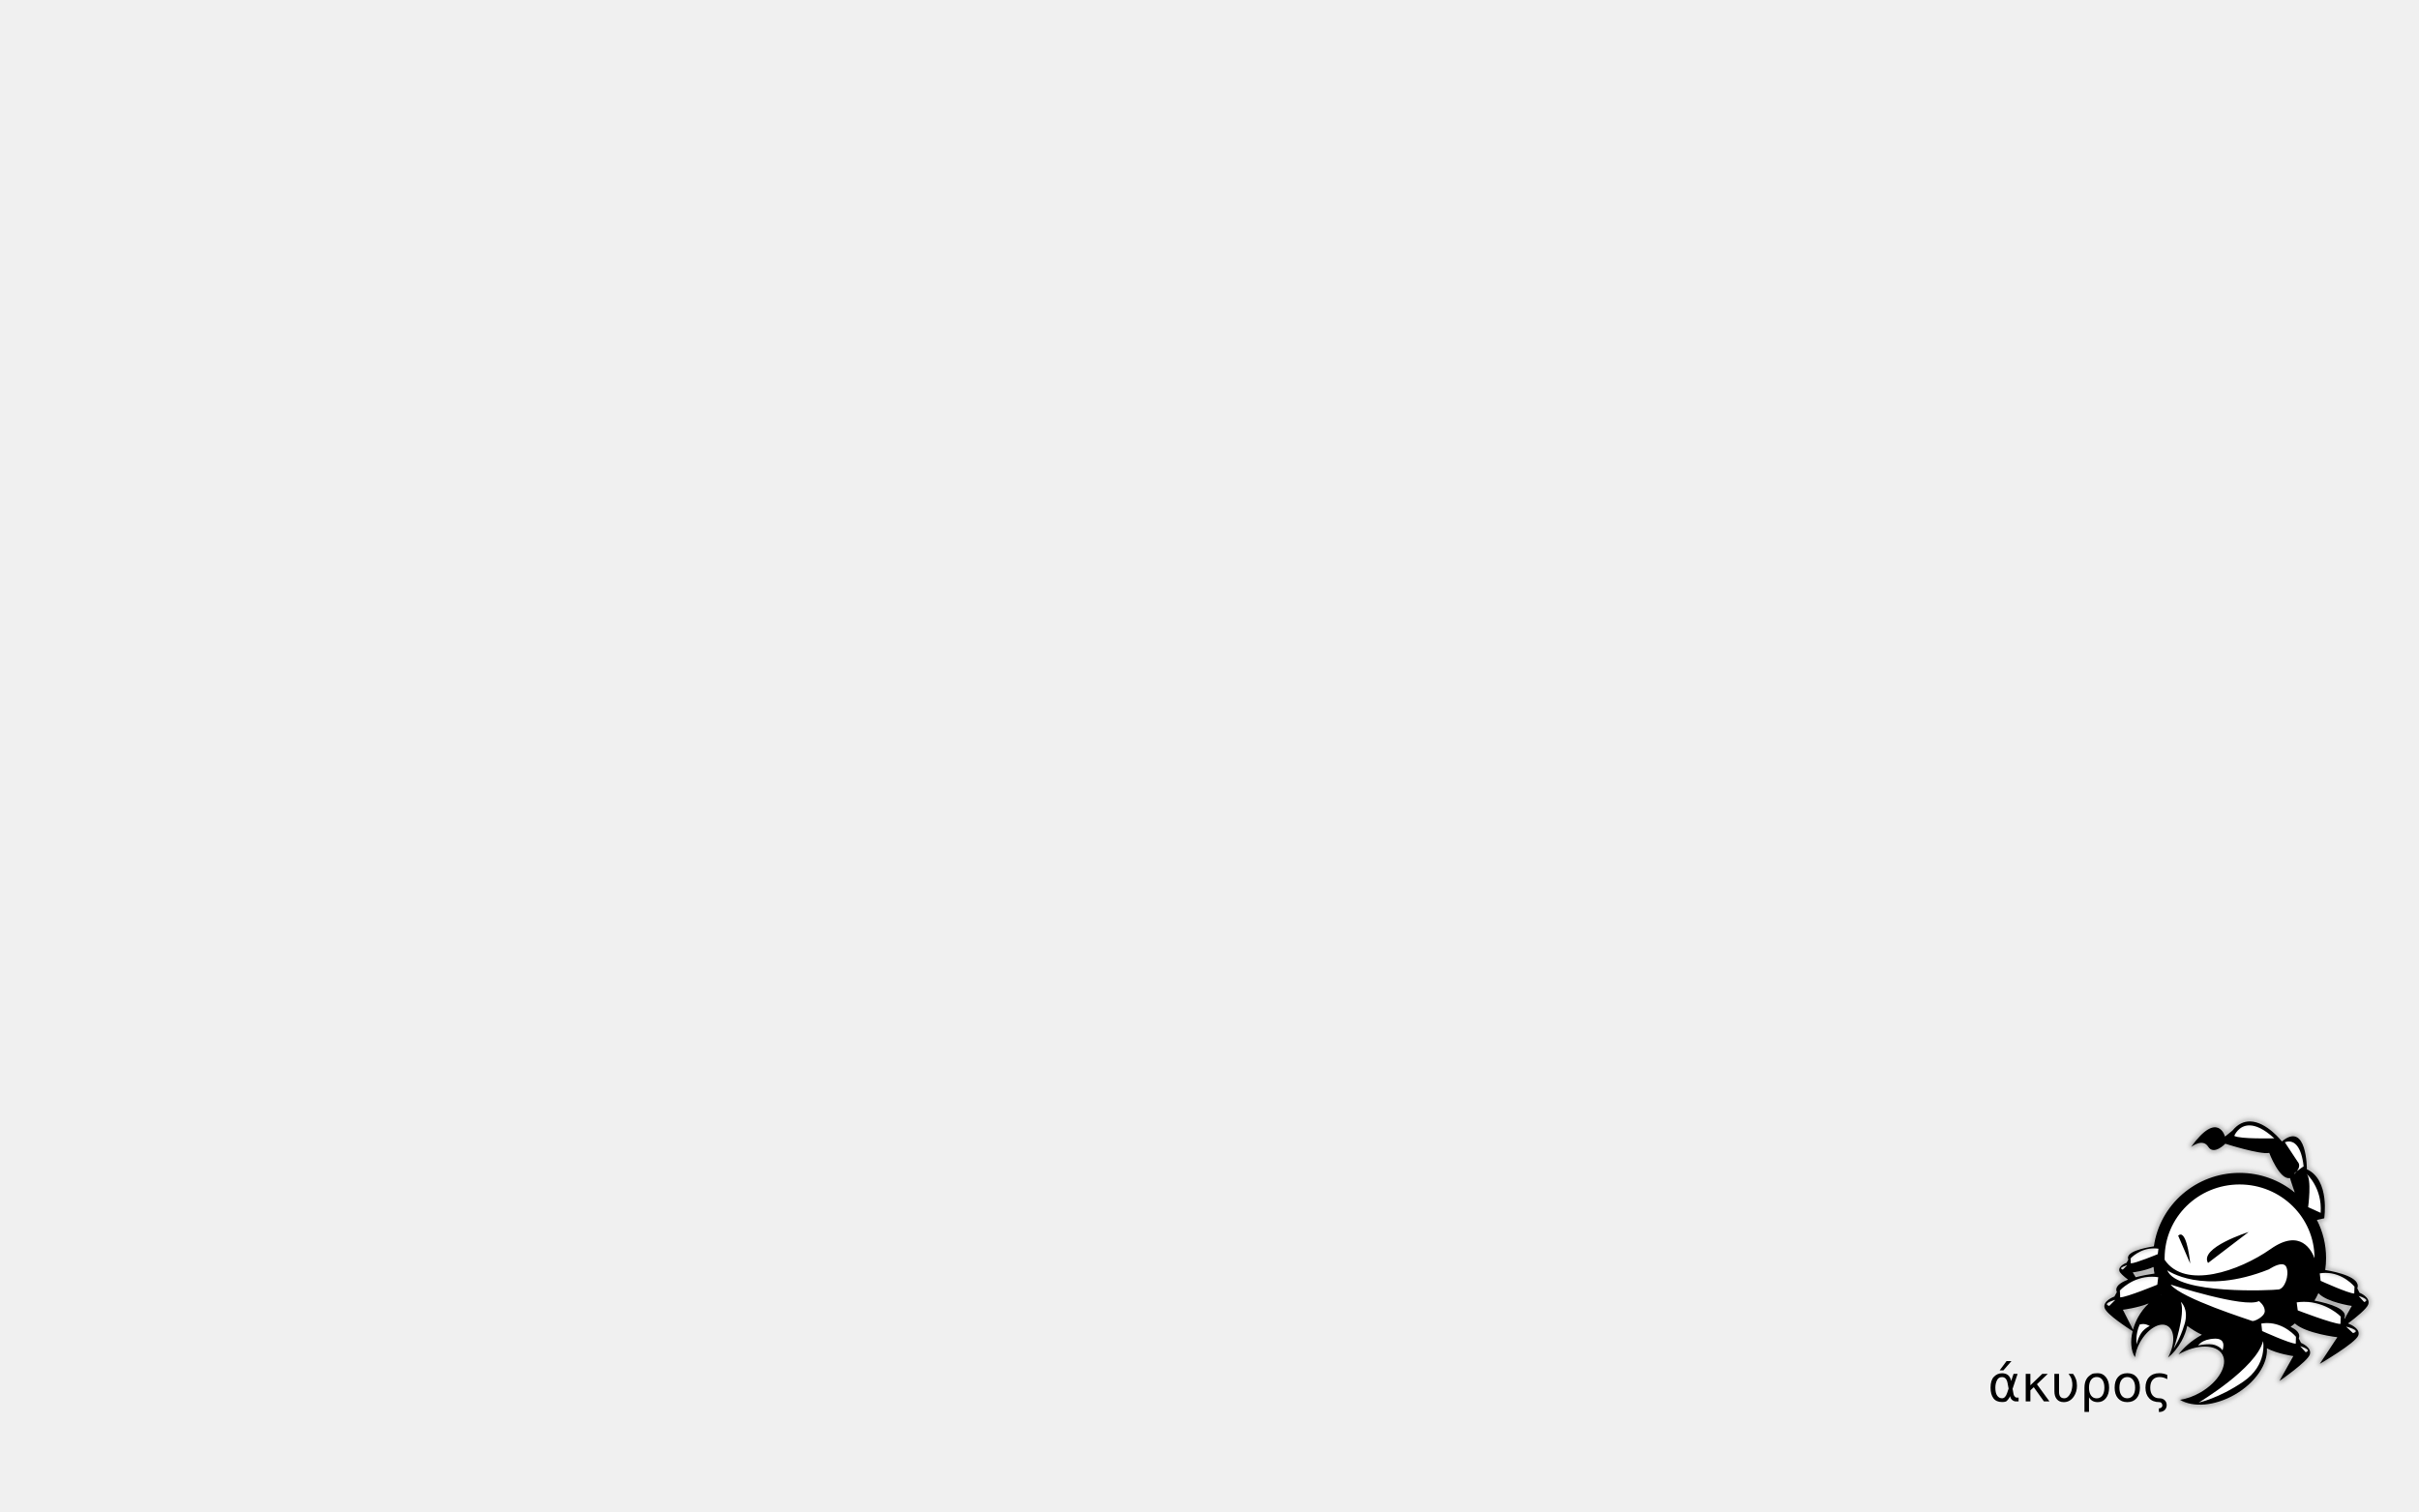
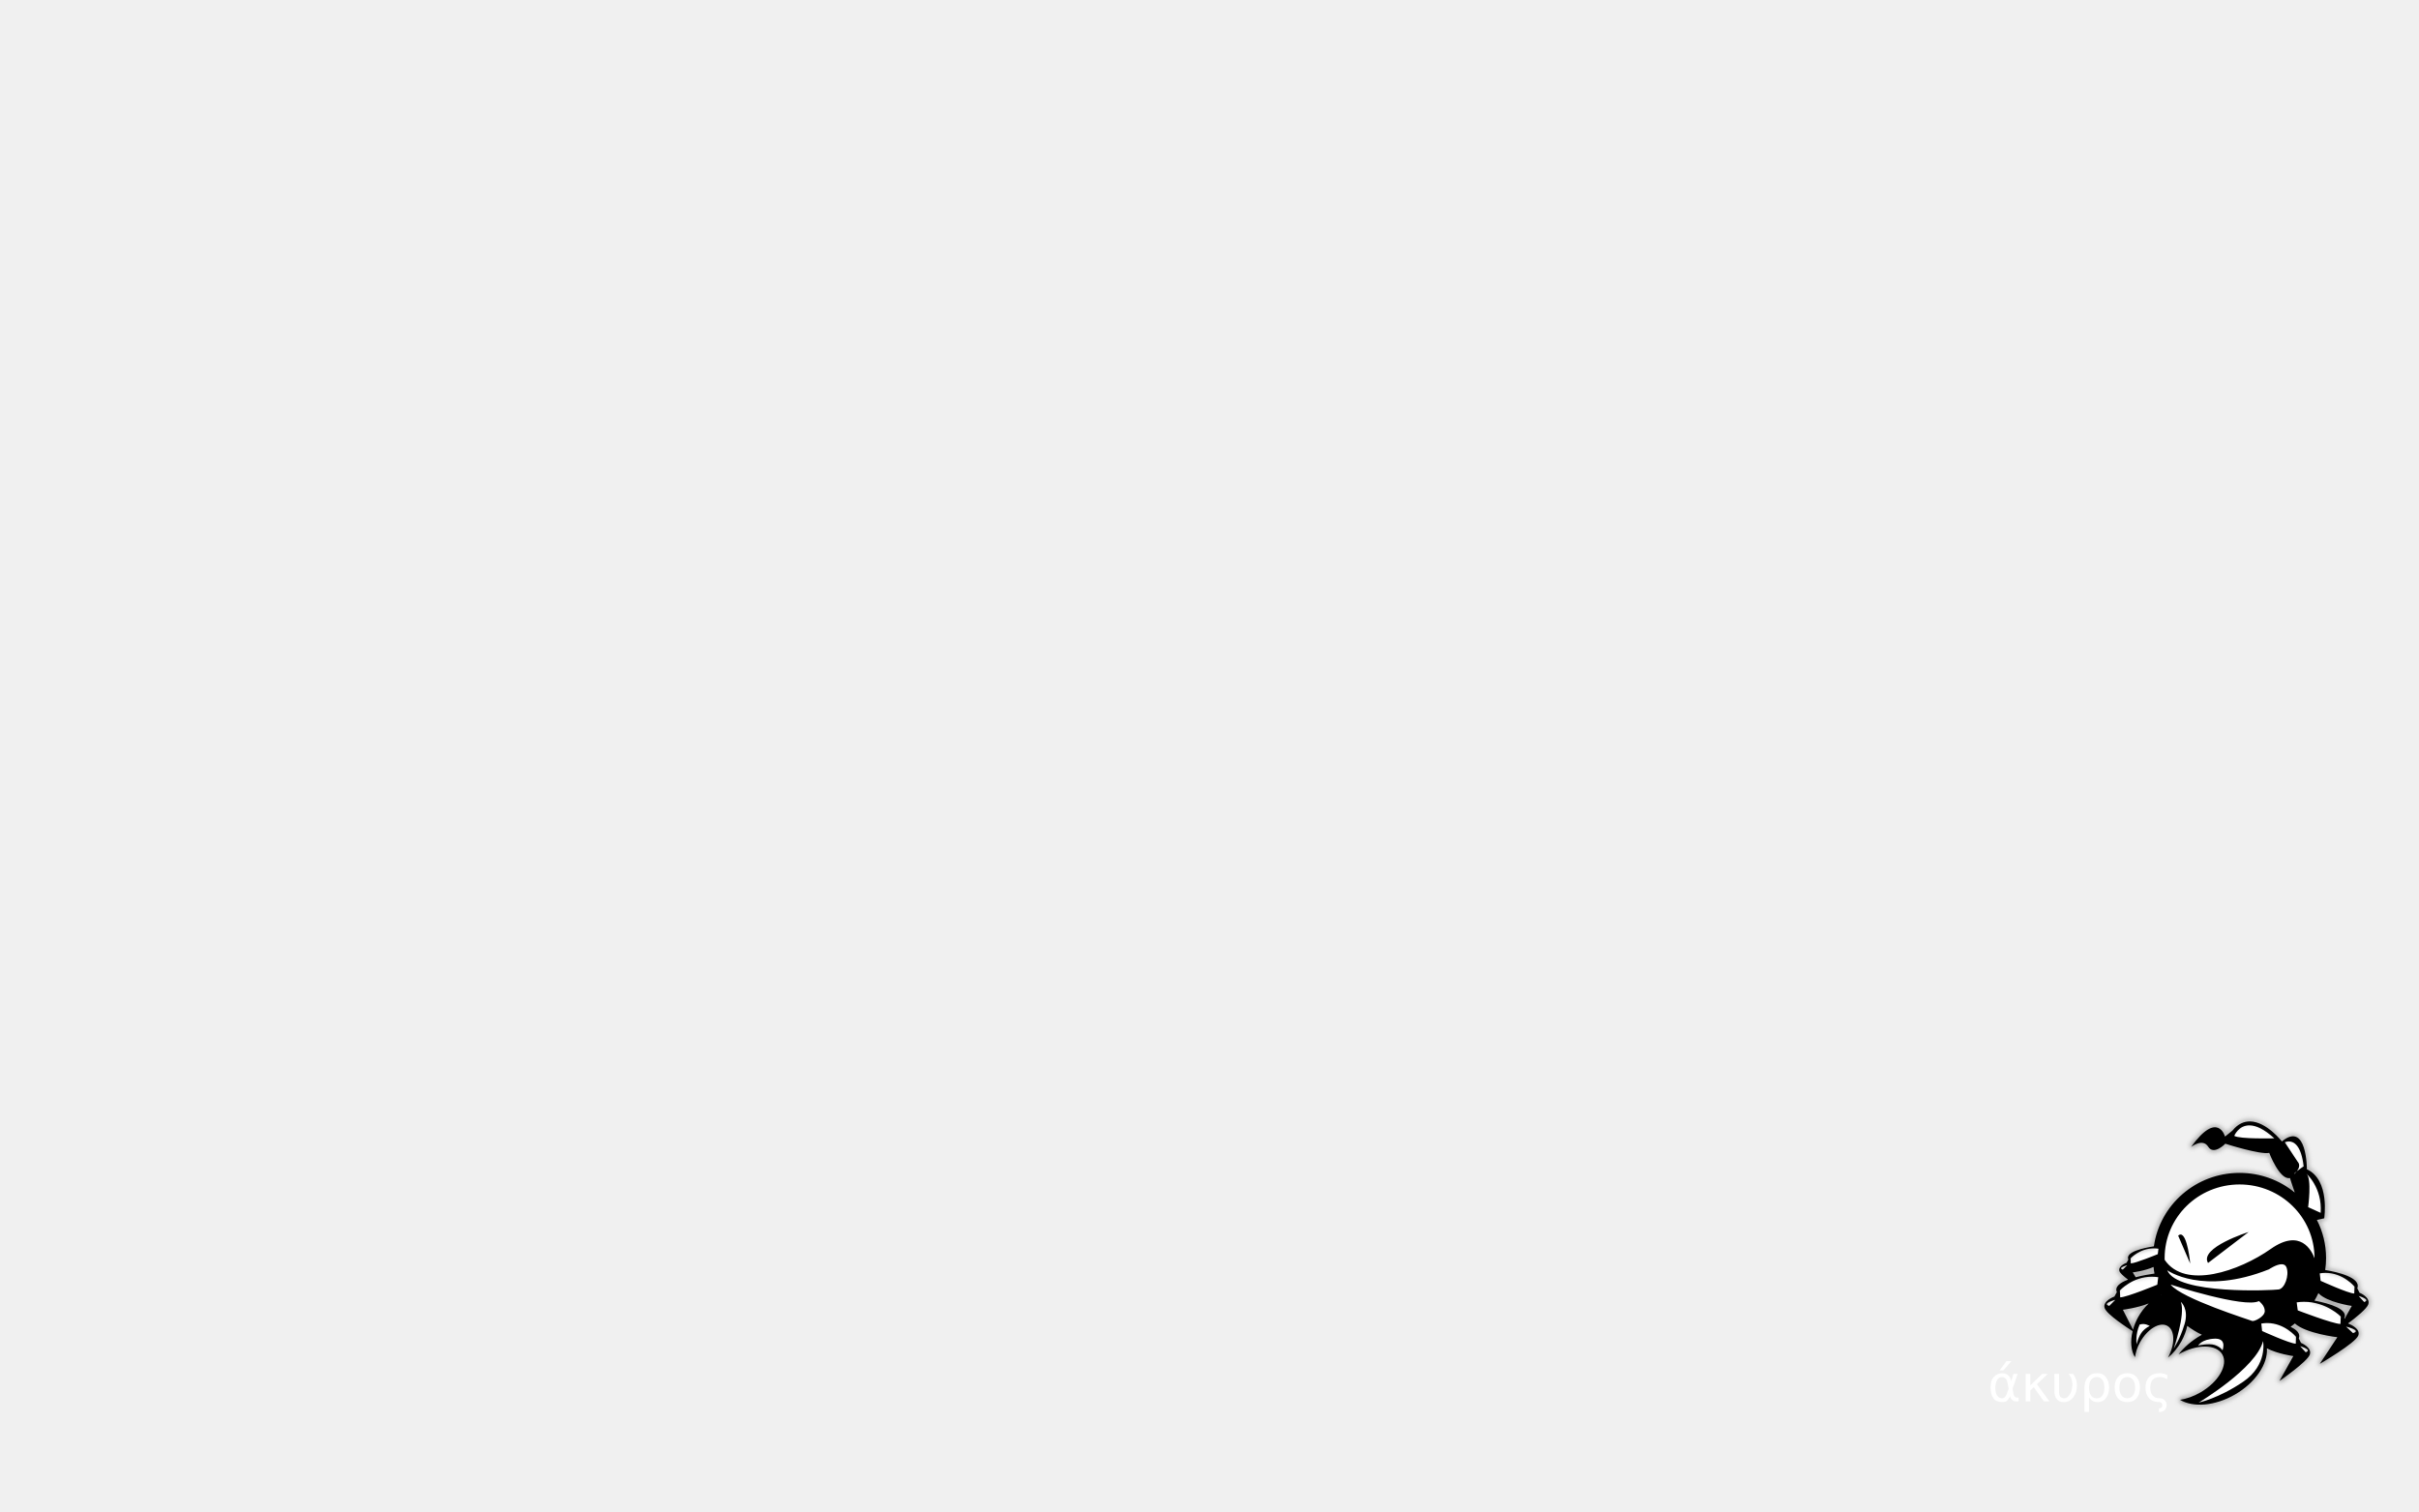
<svg xmlns="http://www.w3.org/2000/svg" width="1920" height="1200" id="svg2" version="1.1" style="display:inline;enable-background:new">
  <defs id="defs4">
    <filter id="filter6636" color-interpolation-filters="sRGB">
      <feGaussianBlur id="feGaussianBlur6638" stdDeviation="2" />
    </filter>
  </defs>
  <g id="layer6" style="display:inline">
    <g transform="translate(1423.697,436.0963)" id="layer1-7">
      <g transform="translate(-422.3603,466.6479)" id="fred" style="display:inline">
        <path id="path4615" d="m 784.648,-12.442 c 13.093,0.234 25.197,15.874 25.197,15.874 19.955,-16.469 19.83,22.098 19.83,22.098 18.564,8.568 13.758,38.955 13.758,38.955 l -5.795,1.285 c 4.653,9.114 7.282,19.403 7.282,30.287 0,3.213 -0.238,6.354 -0.68,9.449 9.819,1.663 28.715,6.023 25.449,14.514 l 1.739,3.502 c 0,0 8.757,3.503 7.005,9.197 -1.051,3.414 -9.478,10.26 -16.076,15.219 2.406,0.95 10.019,4.389 8.139,9.55 -2.224,6.101 -30.565,22.527 -30.565,22.527 l 13.884,-21.115 c 0,0 -24.899,-2.933 -33.664,-10.91 -1.109,0.912 -2.235,1.803 -3.402,2.646 4.824,2.294 8.001,5.323 6.501,9.222 l 1.764,3.502 c 0,0 8.757,3.503 7.005,9.197 -1.753,5.694 -24.089,21.015 -24.089,21.015 l 10.961,-19.704 c 0,0 -12.383,-1.714 -20.939,-6.148 0.899,12.249 -9.013,27.252 -25.45,36.713 -15.923,9.165 -33.235,10.362 -43.516,4.132 5.11,-0.772 10.715,-2.706 16.126,-5.821 14.43,-8.306 22.237,-21.821 17.437,-30.161 -4.784,-8.312 -20.307,-8.348 -34.697,-0.126 4.343,-5.621 10.328,-10.864 17.588,-15.043 0.286,-0.165 0.57,-0.319 0.857,-0.479 -4.101,-1.965 -7.967,-4.333 -11.566,-7.03 -0.87,3.996 -2.389,8.139 -4.611,12.17 -2.935,5.324 -6.663,9.725 -10.684,12.952 5.774,-10.551 5.566,-21.812 -0.529,-25.172 -6.116,-3.372 -15.836,2.496 -21.67,13.077 -2.188,3.968 -3.515,8.049 -4.006,11.767 -3.21,-5.082 -3.878,-12.638 -1.89,-20.662 -3.368,-2.131 -20.425,-13.116 -22.174,-18.268 -1.933,-5.694 7.736,-9.197 7.736,-9.197 l 1.915,-3.502 c -1.823,-4.298 2.633,-7.538 8.869,-9.903 -3.369,-2.574 -6.25,-5.145 -6.778,-6.702 -1.406,-4.145 5.644,-6.677 5.644,-6.677 l 1.386,-2.545 c -2.606,-6.143 12.368,-9.307 20.284,-10.533 4.637,-32.923 33.393,-58.307 68.008,-58.307 16.619,0 31.891,5.842 43.793,15.572 -2.223,-6.319 -3.78,-11.465 -3.78,-11.465 -8.229,1.811 -16.454,-19.956 -16.454,-19.956 -7.132,1.57 -34.848,-7.282 -34.848,-7.282 0,0 -9.149,9.47 -13.581,2.394 -4.433,-7.075 -13.581,0.126 -13.581,0.126 21.139,-29.383 26.936,-8.24 26.936,-8.24 l 5.871,-4.737 c 4.461,-5.413 9.325,-7.341 14.06,-7.257 z m -76.701,115.555 c -6.851,3.114 -16.479,4.309 -16.479,4.309 l 2.343,3.83 c 5.533,-1.477 11.084,-2.392 14.866,-2.923 -0.32,-1.714 -0.545,-3.459 -0.731,-5.216 z m 130.875,20.813 c -0.93,2.016 -1.98,3.966 -3.099,5.871 12.371,2.401 26.969,6.826 23.66,14.085 l 0.227,0.378 5.695,-10.23 c 0,0 -19.529,-2.704 -26.482,-10.104 z m -124.526,1.335 c -0.056,0.082 -0.093,0.171 -0.151,0.252 0.077,-0.03 0.149,-0.072 0.227,-0.101 -0.025,-0.05 -0.05,-0.101 -0.076,-0.151 z m -10.205,6.828 c -9.144,3.591 -20.435,4.989 -20.435,4.989 l 7.987,15.824 c 0.906,-3.262 2.212,-6.572 4.006,-9.827 2.375,-4.309 5.288,-8.016 8.441,-10.986 z" style="color:#000000;fill:#ffffff;fill-opacity:1;stroke:#7d7d7d;stroke-width:2;stroke-linecap:square;stroke-linejoin:bevel;stroke-miterlimit:4;stroke-opacity:1;stroke-dasharray:none;marker:none;visibility:visible;display:inline;overflow:visible;filter:url(#filter6636)" />
        <path style="color:#000000;fill:#000000;fill-opacity:1;stroke:none;stroke-width:7;marker:none;visibility:visible;display:inline;overflow:visible" d="m 784.648,-12.442 c 13.093,0.234 25.197,15.874 25.197,15.874 19.955,-16.469 19.83,22.098 19.83,22.098 18.564,8.568 13.758,38.955 13.758,38.955 l -5.795,1.285 c 4.653,9.114 7.282,19.403 7.282,30.287 0,3.213 -0.238,6.354 -0.68,9.449 9.819,1.663 28.715,6.023 25.449,14.514 l 1.739,3.502 c 0,0 8.757,3.503 7.005,9.197 -1.051,3.414 -9.478,10.26 -16.076,15.219 2.406,0.95 10.019,4.389 8.139,9.55 -2.224,6.101 -30.565,22.527 -30.565,22.527 l 13.884,-21.115 c 0,0 -24.899,-2.933 -33.664,-10.91 -1.109,0.912 -2.235,1.803 -3.402,2.646 4.824,2.294 8.001,5.323 6.501,9.222 l 1.764,3.502 c 0,0 8.757,3.503 7.005,9.197 -1.753,5.694 -24.089,21.015 -24.089,21.015 l 10.961,-19.704 c 0,0 -12.383,-1.714 -20.939,-6.148 0.899,12.249 -9.013,27.252 -25.45,36.713 -15.923,9.165 -33.235,10.362 -43.516,4.132 5.11,-0.772 10.715,-2.706 16.126,-5.821 14.43,-8.306 22.237,-21.821 17.437,-30.161 -4.784,-8.312 -20.307,-8.348 -34.697,-0.126 4.343,-5.621 10.328,-10.864 17.588,-15.043 0.286,-0.165 0.57,-0.319 0.857,-0.479 -4.101,-1.965 -7.967,-4.333 -11.566,-7.03 -0.87,3.996 -2.389,8.139 -4.611,12.17 -2.935,5.324 -6.663,9.725 -10.684,12.952 5.774,-10.551 5.566,-21.812 -0.529,-25.172 -6.116,-3.372 -15.836,2.496 -21.67,13.077 -2.188,3.968 -3.515,8.049 -4.006,11.767 -3.21,-5.082 -3.878,-12.638 -1.89,-20.662 -3.368,-2.131 -20.425,-13.116 -22.174,-18.268 -1.933,-5.694 7.736,-9.197 7.736,-9.197 l 1.915,-3.502 c -1.823,-4.298 2.633,-7.538 8.869,-9.903 -3.369,-2.574 -6.25,-5.145 -6.778,-6.702 -1.406,-4.145 5.644,-6.677 5.644,-6.677 l 1.386,-2.545 c -2.606,-6.143 12.368,-9.307 20.284,-10.533 4.637,-32.923 33.393,-58.307 68.008,-58.307 16.619,0 31.891,5.842 43.793,15.572 -2.223,-6.319 -3.78,-11.465 -3.78,-11.465 -8.229,1.811 -16.454,-19.956 -16.454,-19.956 -7.132,1.57 -34.848,-7.282 -34.848,-7.282 0,0 -9.149,9.47 -13.581,2.394 -4.433,-7.075 -13.581,0.126 -13.581,0.126 21.139,-29.383 26.936,-8.24 26.936,-8.24 l 5.871,-4.737 c 4.461,-5.413 9.325,-7.341 14.06,-7.257 z m -0.201,3.124 c -9.096,-0.285 -12.422,8.341 -12.422,8.34 4.174,2.669 31.824,1.965 31.824,1.965 -8.295,-7.576 -14.637,-10.156 -19.402,-10.306 z m 31.119,12.75 c -1.991,-0.062 -3.402,0.68 -3.402,0.68 l 10.079,15.27 c 2.433,2.64 1.043,5.634 -0.504,7.66 -1.209,0.964 -2.166,1.862 -2.217,2.343 0,0 1.143,-0.937 2.217,-2.343 2.248,-1.793 5.392,-3.805 5.392,-3.805 C 825.232,6.589 819.366,3.551 815.565,3.432 z m 13.733,25.601 c 4.457,3.952 1.361,26.583 1.361,26.583 l 9.978,4.536 C 842.055,40.112 829.298,29.033 829.298,29.033 z m -53.066,8.567 c -32.93,0 -59.466,26.179 -59.466,58.458 0,0.466 0.015,0.922 0.025,1.386 16.162,23.895 59.177,8.94 84.159,-8.617 23.708,-16.661 32.584,1.371 34.772,7.358 5e-5,-0.043 0,-0.084 0,-0.126 0,-32.279 -26.561,-58.458 -59.491,-58.458 z m 7.207,37.746 -32.228,24.593 c -7.183,-12.19 32.228,-24.593 32.228,-24.593 z m -54.099,1.991 c 5.586,-0.179 7.736,23.081 7.736,23.081 l -9.575,-22.199 c 0.653,-0.571 1.261,-0.863 1.839,-0.882 z m -21.115,11.011 c -11.293,-0.045 -18.52,7.937 -18.52,7.937 l 0.176,3.981 c 3.69,0 21.443,-7.332 21.443,-7.332 l 0.529,-4.309 c -1.252,-0.194 -2.46,-0.272 -3.628,-0.277 z m 101.596,12.599 c -4.248,-0.106 -10.255,4.032 -10.255,4.032 -52.784,21.051 -80.733,0.731 -80.733,0.731 7.763,19.598 83.835,15.971 88.493,15.244 4.658,-0.726 8.526,-10.904 6.198,-17.437 -0.655,-1.837 -2.042,-2.529 -3.704,-2.57 z m -122.737,0.756 c 0,0 -8.097,2.069 -3.528,3.502 l 3.528,-3.502 z m 20.863,1.411 c -6.851,3.114 -16.479,4.309 -16.479,4.309 l 2.343,3.83 c 5.533,-1.477 11.084,-2.392 14.866,-2.923 -0.32,-1.714 -0.545,-3.459 -0.731,-5.216 z M 844.416,107.8 c -1.456,0.007 -2.95,0.136 -4.51,0.403 l 0.655,5.896 c 0,0 22.111,10.079 26.709,10.079 l 0.227,-5.468 c 0,0 -9.01,-10.973 -23.081,-10.91 z m -137.729,3.049 c -15.52,-0.062 -25.449,10.91 -25.449,10.91 l 0.252,5.468 c 5.072,0 29.456,-10.054 29.456,-10.054 l 0.731,-5.921 c -1.721,-0.267 -3.384,-0.397 -4.989,-0.403 z m 14.816,6.224 c 8.68,11.166 63.421,28.245 64.757,28.901 1.336,0.657 10.003,-3.289 10.003,-7.887 0,-4.598 -4.661,-7.887 -4.661,-7.887 -11.349,5.912 -70.099,-13.128 -70.099,-13.128 z m 117.319,6.854 c -0.93,2.016 -1.98,3.966 -3.099,5.871 12.371,2.401 26.969,6.826 23.66,14.085 l 0.227,0.378 5.695,-10.23 c 0,0 -19.529,-2.704 -26.482,-10.104 z m -124.526,1.335 c -0.056,0.082 -0.093,0.171 -0.151,0.252 0.077,-0.03 0.149,-0.072 0.227,-0.101 -0.025,-0.05 -0.05,-0.101 -0.076,-0.151 z m 156.476,0.882 4.384,4.813 c 5.694,-1.971 -4.384,-4.813 -4.384,-4.813 z m -193.163,3.074 c 0,0 -11.092,2.842 -4.813,4.813 l 4.813,-4.813 z m 149.723,1.562 c -1.848,0.007 -3.765,0.142 -5.745,0.428 l 0.832,6.35 c 0,0 28.054,10.785 33.891,10.785 l 0.277,-5.871 c 0,0 -11.394,-11.758 -29.254,-11.692 z m -97.69,0.025 c 3.828,10.07 -5.695,37.091 -5.695,37.091 0,0 4.95,-7.04 8.617,-19.301 3.668,-12.261 -2.923,-17.789 -2.923,-17.789 z m -25.55,1.285 c -9.144,3.591 -20.435,4.989 -20.435,4.989 l 7.987,15.824 c 0.906,-3.262 2.212,-6.572 4.006,-9.827 2.375,-4.309 5.288,-8.016 8.441,-10.986 z m 93.911,15.547 c -1.456,0.007 -2.95,0.136 -4.51,0.403 l 0.655,5.921 c 0,0 22.111,10.054 26.709,10.054 l 0.202,-5.468 c 0,0 -8.984,-10.973 -23.056,-10.911 z m -97.917,0.781 c -0.209,-0.011 -0.413,-0.006 -0.63,0 -0.803,0.015 -1.652,0.143 -2.545,0.428 -3.598,8.106 -2.394,15.748 -2.394,15.748 0,0 1.59,-6.775 4.611,-10.205 3.021,-3.43 5.846,-4.359 5.846,-4.359 0.377,0.287 -1.755,-1.448 -4.888,-1.613 z m 160.684,2.041 5.543,5.14 c 7.227,-2.112 -5.543,-5.14 -5.543,-5.14 z m -103.309,9.575 c -0.298,-0.008 -0.606,-0.012 -0.932,0 -10.46,0.387 -13.178,5.443 -13.178,5.443 0,0 8.529,-1.953 13.178,-0.403 4.649,1.55 6.198,4.258 6.198,4.258 -0.375,0.751 3.971,-9.037 -5.266,-9.298 z m 37.418,1.94 c -5.506,21.643 -51.126,48.833 -51.126,48.833 0,0 15.711,-3.225 35.377,-16.58 19.666,-13.354 15.748,-32.253 15.748,-32.253 z m 29.481,4.032 4.384,4.813 c 5.694,-1.971 -4.384,-4.813 -4.384,-4.813 z" id="outline" />
      </g>
    </g>
-     <text xml:space="preserve" style="font-size:40px;font-style:normal;font-weight:normal;line-height:125%;letter-spacing:0px;word-spacing:0px;fill:#000000;fill-opacity:1;stroke:none;font-family:Bitstream Vera Sans" x="1577.739" y="1112.592" id="text2988">
+     <text xml:space="preserve" style="font-size:40px;font-style:normal;font-weight:normal;line-height:125%;letter-spacing:0px;word-spacing:0px;fill:#ffffff;fill-opacity:1;stroke:none;font-family:Bitstream Vera Sans" x="1577.739" y="1112.592" id="text2988">
      <tspan id="tspan2990" x="1577.739" y="1112.592">άκυρος</tspan>
    </text>
  </g>
</svg>
